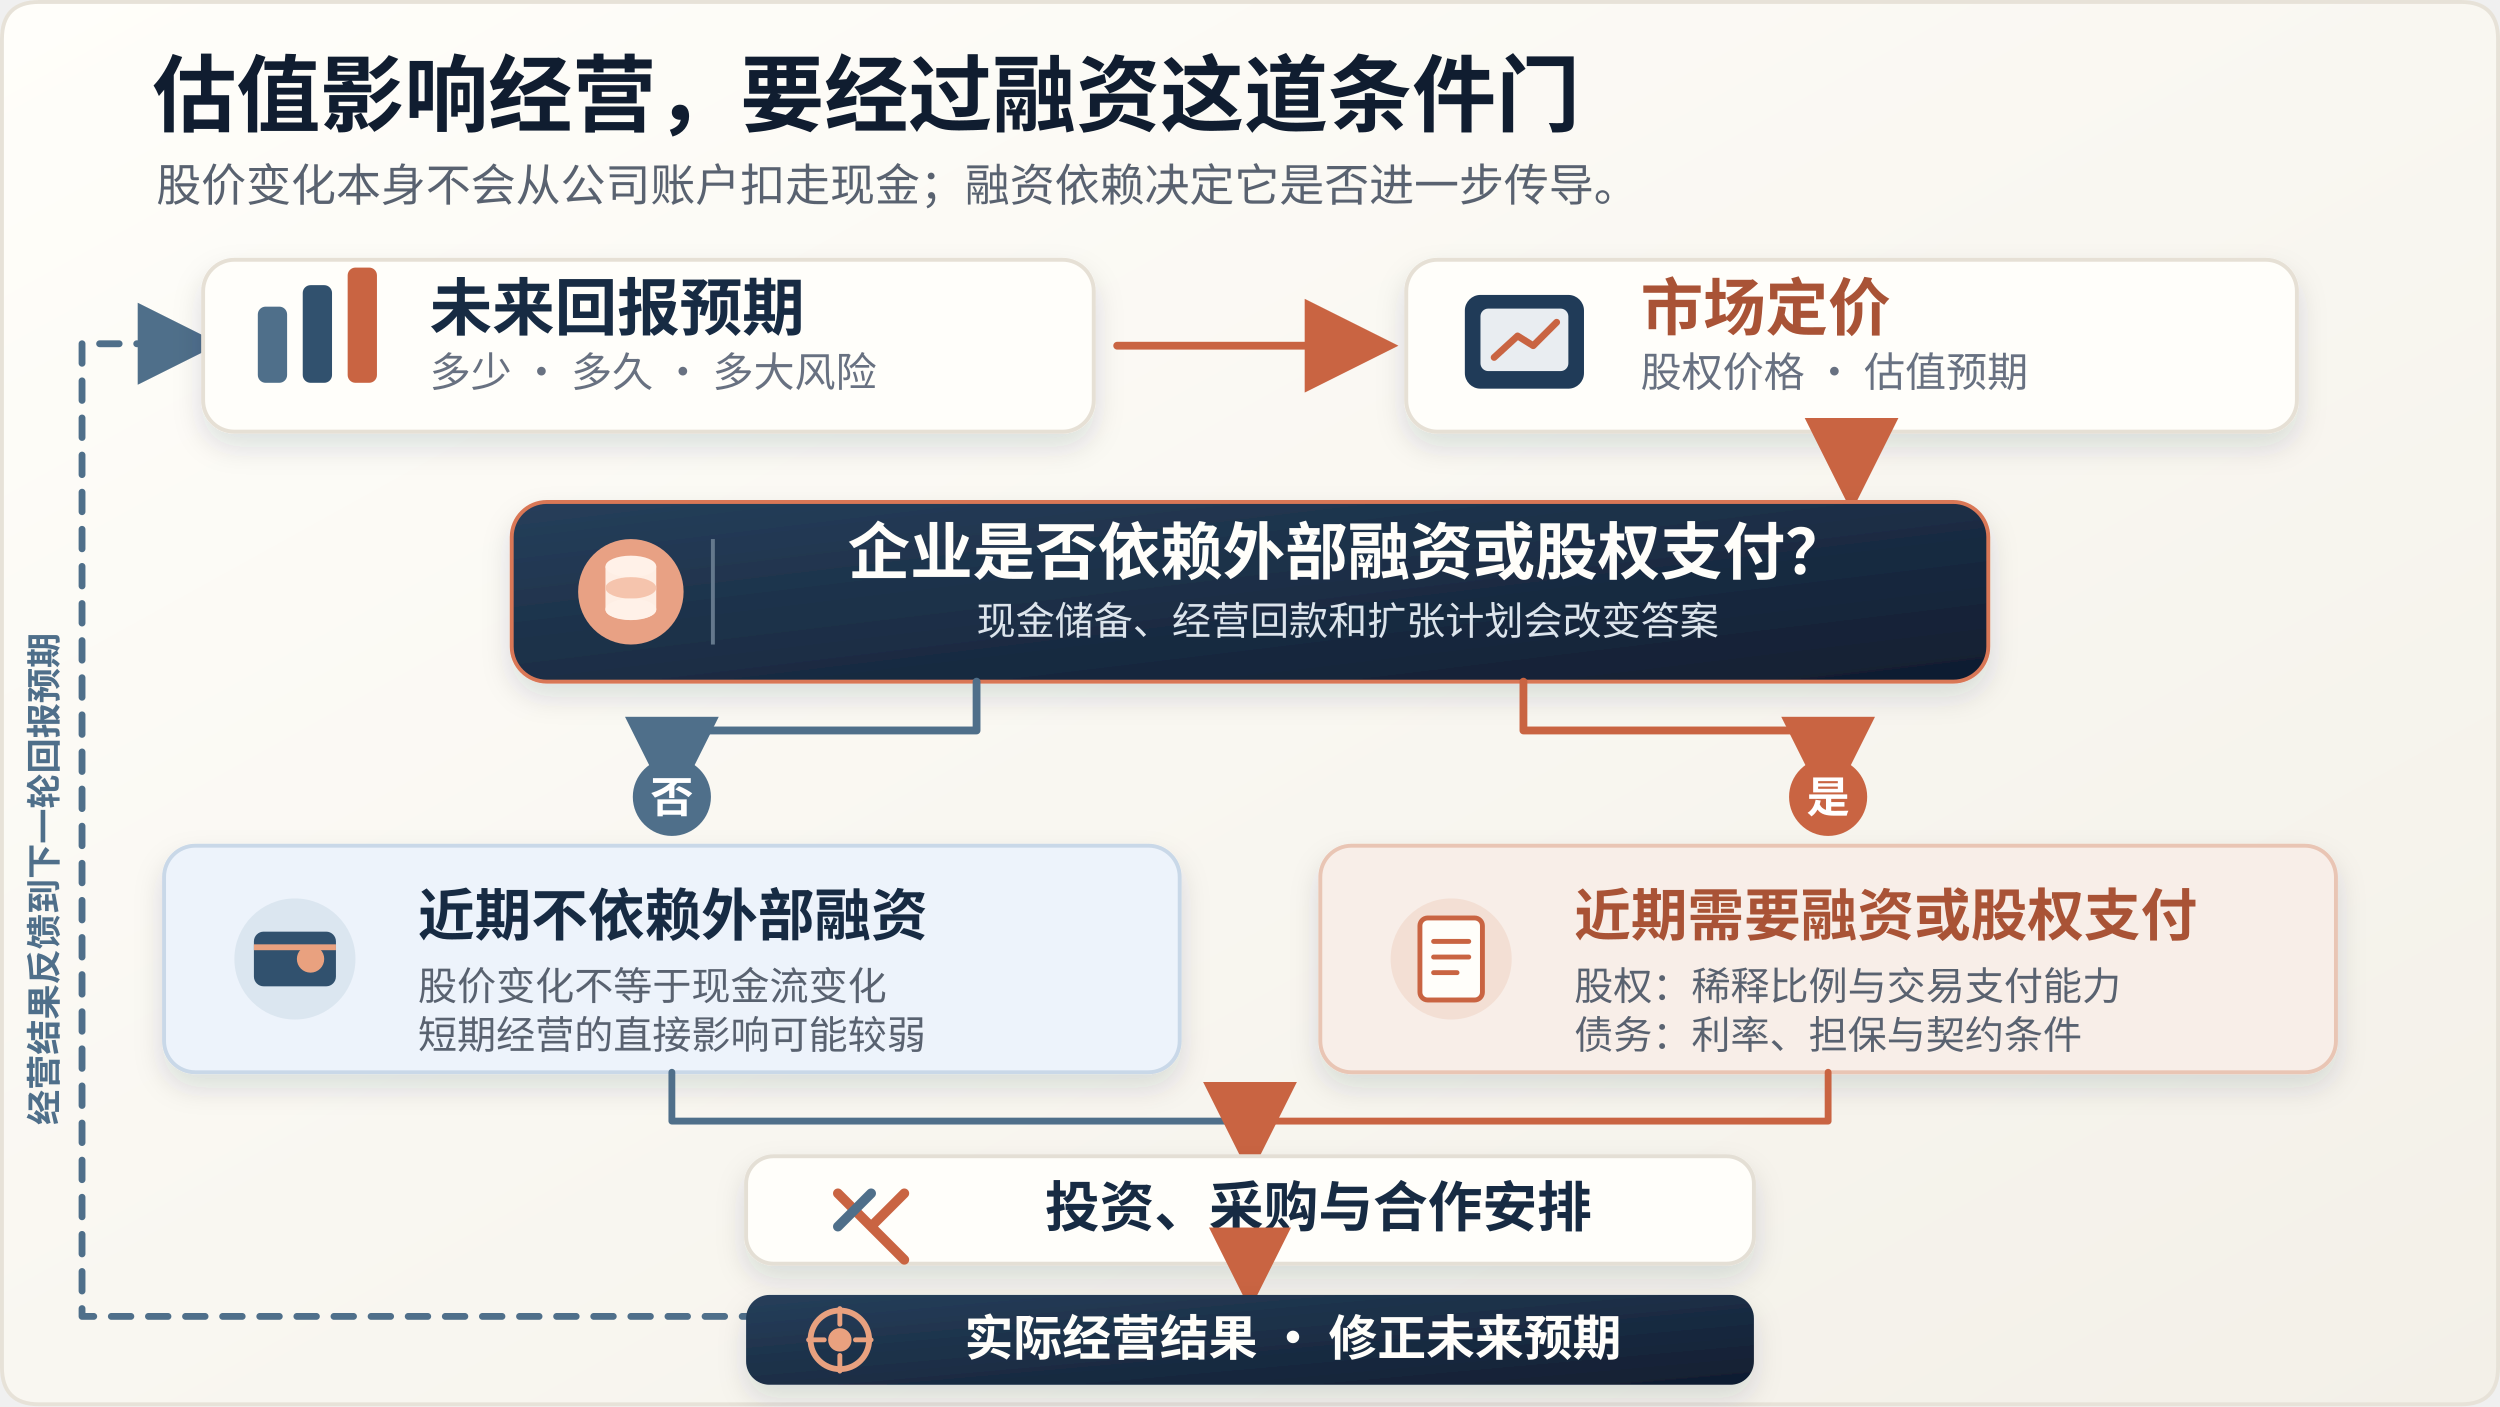
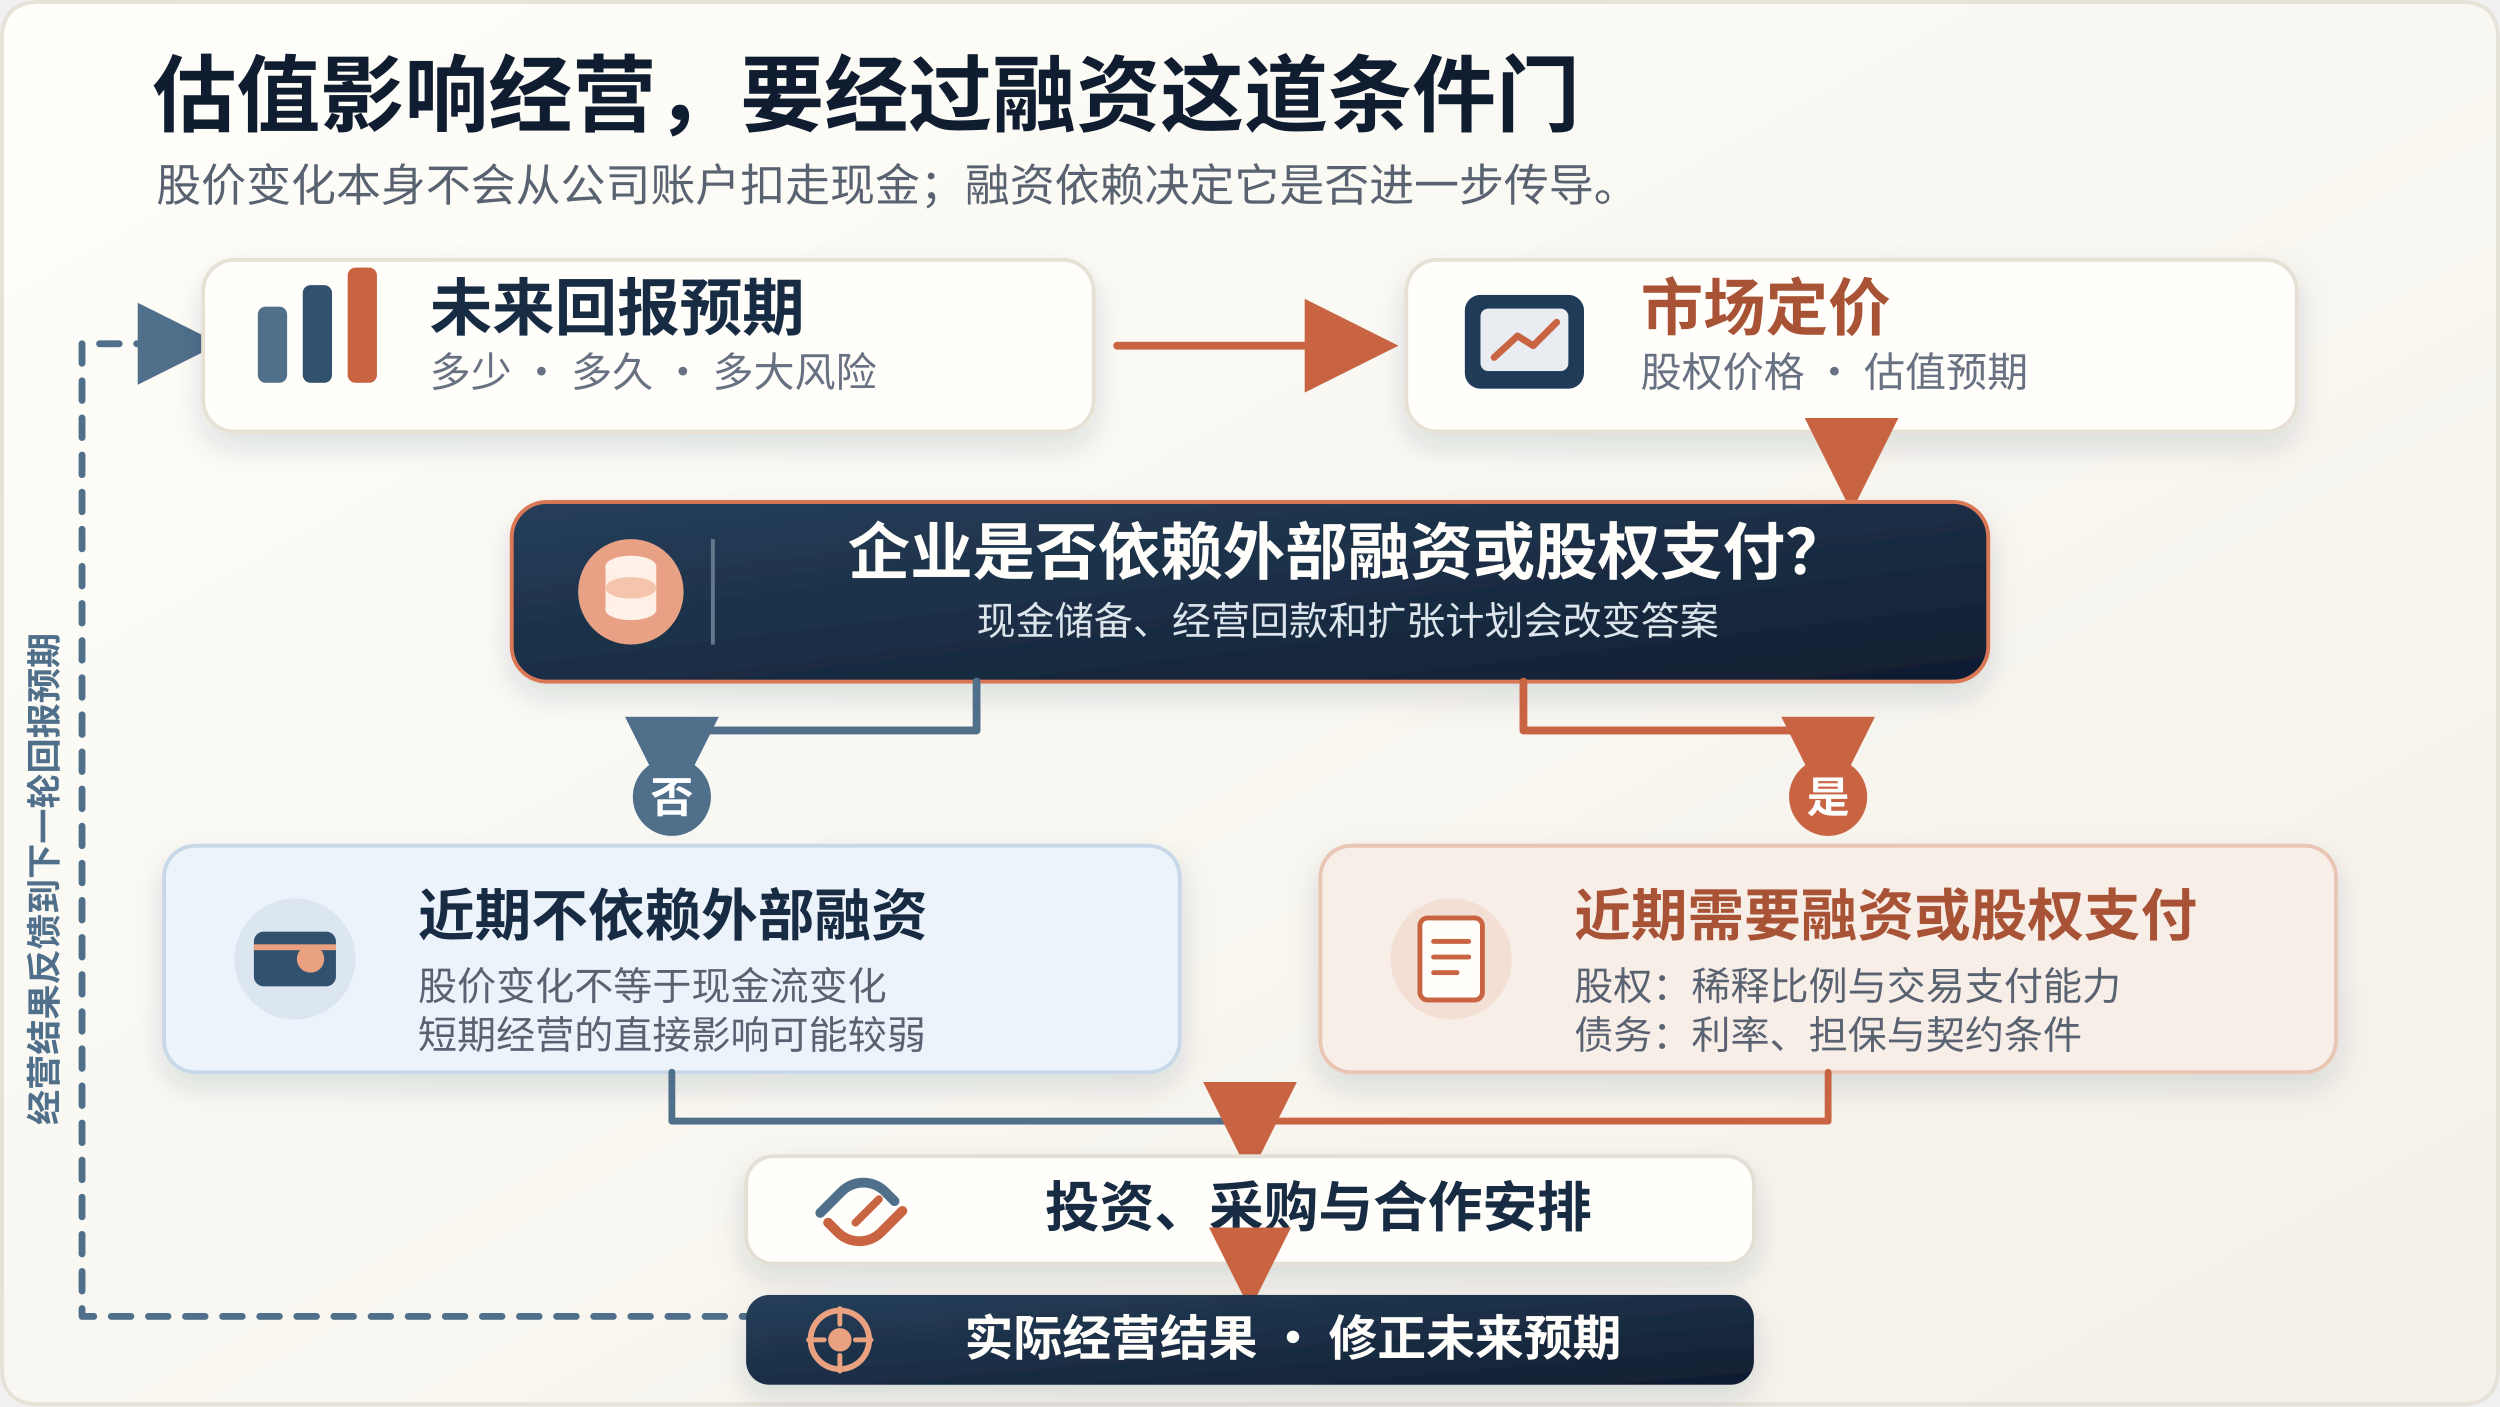
<svg xmlns="http://www.w3.org/2000/svg" width="1280" height="720" viewBox="0 0 1280 720" role="img" aria-labelledby="title desc">
  <defs>
    <linearGradient id="paper" x1="0" y1="0" x2="1" y2="1">
      <stop stop-color="#fffefa" />
      <stop offset="1" stop-color="#f3f0e8" />
    </linearGradient>
    <linearGradient id="navy" x1="0" y1="0" x2="1" y2="1">
      <stop stop-color="#263f5b" />
      <stop offset="1" stop-color="#101d30" />
    </linearGradient>
    <linearGradient id="clay" x1="0" y1="0" x2="1" y2="1">
      <stop stop-color="#e9a17f" />
      <stop offset="1" stop-color="#c96442" />
    </linearGradient>
    <filter id="lift" x="-20%" y="-30%" width="140%" height="180%">
      <feDropShadow dx="0" dy="7" stdDeviation="7" flood-color="#172b43" flood-opacity=".13" />
    </filter>
    <marker id="arrowClay" markerWidth="12" markerHeight="12" refX="9" refY="6" orient="auto">
      <path d="M0 0 L12 6 L0 12 Z" fill="#c96442" />
    </marker>
    <marker id="arrowBlue" markerWidth="12" markerHeight="12" refX="9" refY="6" orient="auto">
      <path d="M0 0 L12 6 L0 12 Z" fill="#4f6f8a" />
    </marker>
  </defs>
  <rect width="1280" height="720" rx="20" fill="url(#paper)" />
  <path d="M1 20 Q1 1 20 1 H1260 Q1279 1 1279 20 V700 Q1279 719 1260 719 H20 Q1 719 1 700 Z" fill="none" stroke="#e7e2d8" stroke-width="2" />
  <text x="78" y="64" font-family="Noto Sans CJK SC, Microsoft YaHei, sans-serif" font-size="43" font-weight="700" fill="#101d30">估值影响经营，要经过融资这道条件门</text>
  <text x="80" y="103" font-family="Noto Sans CJK SC, Microsoft YaHei, sans-serif" font-size="23" fill="#596270">股价变化本身不会从公司账户扣走现金；融资依赖决定它是否进一步传导。</text>
  <path d="M390 674 H42 V176 H102" fill="none" stroke="#4f6f8a" stroke-width="3.5" stroke-dasharray="10 9" stroke-linecap="round" stroke-linejoin="round" marker-end="url(#arrowBlue)" />
  <text x="29" y="450" transform="rotate(-90 29 450)" text-anchor="middle" font-family="Noto Sans CJK SC, Microsoft YaHei, sans-serif" font-size="18" font-weight="600" fill="#4f6f8a">经营结果反馈到下一轮回报预期</text>
  <g filter="url(#lift)">
    <rect x="104" y="133" width="456" height="88" rx="16" fill="#fffefa" stroke="#e6e0d5" stroke-width="2" />
    <rect x="720" y="133" width="456" height="88" rx="16" fill="#fffefa" stroke="#e6e0d5" stroke-width="2" />
  </g>
  <g>
    <rect x="132" y="157" width="15" height="39" rx="4" fill="#4f6f8a" />
    <rect x="155" y="146" width="15" height="50" rx="4" fill="#31516e" />
    <rect x="178" y="137" width="15" height="59" rx="4" fill="#c96442" />
    <text x="220" y="169" font-family="Noto Sans CJK SC, Microsoft YaHei, sans-serif" font-size="32" font-weight="700" fill="#172b43">未来回报预期</text>
    <text x="220" y="198" font-family="Noto Sans CJK SC, Microsoft YaHei, sans-serif" font-size="21" fill="#687181">多少 · 多久 · 多大风险</text>
  </g>
  <path d="M572 177 H704" fill="none" stroke="#c96442" stroke-width="4" stroke-linecap="round" marker-end="url(#arrowClay)" />
  <g>
    <rect x="750" y="151" width="61" height="48" rx="8" fill="#203b58" />
    <rect x="758" y="158" width="45" height="32" rx="4" fill="#e9edf1" />
    <path d="M765 183 L777 172 L785 177 L797 165" fill="none" stroke="#c96442" stroke-width="3.5" stroke-linecap="round" stroke-linejoin="round" />
    <text x="840" y="169" font-family="Noto Sans CJK SC, Microsoft YaHei, sans-serif" font-size="32" font-weight="700" fill="#a95336">市场定价</text>
    <text x="840" y="198" font-family="Noto Sans CJK SC, Microsoft YaHei, sans-serif" font-size="21" fill="#687181">股权价格 · 估值预期</text>
  </g>
  <path d="M948 223 V250" fill="none" stroke="#c96442" stroke-width="4" stroke-linecap="round" marker-end="url(#arrowClay)" />
  <g filter="url(#lift)">
    <rect x="262" y="257" width="756" height="92" rx="18" fill="url(#navy)" stroke="#d97757" stroke-width="2" />
  </g>
  <g>
    <circle cx="323" cy="303" r="27" fill="#e8a184" />
    <ellipse cx="323" cy="290" rx="13" ry="5.5" fill="#fff1e8" />
    <path d="M310 290 V312 C310 319 336 319 336 312 V290" fill="#fff1e8" opacity=".96" />
    <ellipse cx="323" cy="301" rx="13" ry="5.5" fill="#f5c4ad" />
    <ellipse cx="323" cy="312" rx="13" ry="5.5" fill="#fff1e8" />
    <path d="M365 276 V330" stroke="#64788c" stroke-width="2" />
    <text x="690" y="294" text-anchor="middle" font-family="Noto Sans CJK SC, Microsoft YaHei, sans-serif" font-size="32" font-weight="700" fill="#fffefa">企业是否依赖外部融资或股权支付？</text>
    <text x="690" y="325" text-anchor="middle" font-family="Noto Sans CJK SC, Microsoft YaHei, sans-serif" font-size="20" fill="#dce4ec">现金储备、经营回款和扩张计划会改变答案</text>
  </g>
  <path d="M500 349 V374 H344 V403" fill="none" stroke="#4f6f8a" stroke-width="4" stroke-linecap="round" stroke-linejoin="round" marker-end="url(#arrowBlue)" />
  <path d="M780 349 V374 H936 V403" fill="none" stroke="#c96442" stroke-width="4" stroke-linecap="round" stroke-linejoin="round" marker-end="url(#arrowClay)" />
  <circle cx="344" cy="408" r="20" fill="#4f6f8a" />
  <circle cx="936" cy="408" r="20" fill="#c96442" />
  <text x="344" y="416" text-anchor="middle" font-family="Noto Sans CJK SC, Microsoft YaHei, sans-serif" font-size="22" font-weight="700" fill="#fff">否</text>
  <text x="936" y="416" text-anchor="middle" font-family="Noto Sans CJK SC, Microsoft YaHei, sans-serif" font-size="22" font-weight="700" fill="#fff">是</text>
  <g filter="url(#lift)">
    <rect x="84" y="433" width="520" height="116" rx="16" fill="#edf3fb" stroke="#c9d8e8" stroke-width="2" />
    <rect x="676" y="433" width="520" height="116" rx="16" fill="#f8eee8" stroke="#e9c5b4" stroke-width="2" />
  </g>
  <g>
    <circle cx="151" cy="491" r="31" fill="#dbe6f0" />
    <rect x="130" y="477" width="42" height="28" rx="5" fill="#31516e" />
    <path d="M130 485 H172" stroke="#e9a17f" stroke-width="3" />
    <circle cx="159" cy="491" r="7" fill="#e9a17f" />
    <text x="214" y="479" font-family="Noto Sans CJK SC, Microsoft YaHei, sans-serif" font-size="29" font-weight="700" fill="#172b43">近期不依赖外部融资</text>
    <text x="214" y="512" font-family="Noto Sans CJK SC, Microsoft YaHei, sans-serif" font-size="20" fill="#596270">股价变化不等于现金流变化</text>
    <text x="214" y="537" font-family="Noto Sans CJK SC, Microsoft YaHei, sans-serif" font-size="20" fill="#596270">短期经营的直接影响可能较弱</text>
  </g>
  <g>
    <circle cx="743" cy="491" r="31" fill="#f3dfd4" />
    <rect x="727" y="470" width="32" height="42" rx="4" fill="#fffefa" stroke="#c96442" stroke-width="2.5" />
    <path d="M734 482 H752 M734 490 H752 M734 498 H746" stroke="#c96442" stroke-width="2.5" stroke-linecap="round" />
    <text x="806" y="479" font-family="Noto Sans CJK SC, Microsoft YaHei, sans-serif" font-size="29" font-weight="700" fill="#a95336">近期需要融资或股权支付</text>
    <text x="806" y="512" font-family="Noto Sans CJK SC, Microsoft YaHei, sans-serif" font-size="20" fill="#596270">股权：稀释比例与交易支付能力</text>
    <text x="806" y="537" font-family="Noto Sans CJK SC, Microsoft YaHei, sans-serif" font-size="20" fill="#596270">债务：利率、担保与契约条件</text>
  </g>
  <path d="M344 549 V574 H640 V590" fill="none" stroke="#4f6f8a" stroke-width="3.5" stroke-linecap="round" stroke-linejoin="round" />
  <path d="M936 549 V574 H640" fill="none" stroke="#c96442" stroke-width="3.5" stroke-linecap="round" stroke-linejoin="round" />
  <path d="M640 574 V590" fill="none" stroke="#c96442" stroke-width="4" marker-end="url(#arrowClay)" />
  <g filter="url(#lift)">
    <rect x="382" y="592" width="516" height="55" rx="14" fill="#fffefa" stroke="#e4dfd5" stroke-width="2" />
  </g>
  <g>
-     <path d="M429 611 L446 628 L463 611 M446 628 L463 645" fill="none" stroke="#c96442" stroke-width="5" stroke-linecap="round" stroke-linejoin="round" />
-     <path d="M429 628 L446 611" fill="none" stroke="#4f6f8a" stroke-width="5" stroke-linecap="round" />
+     <path d="M420 621 L431 610 C437 604 447 604 453 610 L458 615" fill="none" stroke="#4f6f8a" stroke-width="5" stroke-linecap="round" stroke-linejoin="round" />
+     <path d="M462 620 L451 631 C445 637 435 637 429 631 L424 626" fill="none" stroke="#c96442" stroke-width="5" stroke-linecap="round" stroke-linejoin="round" />
+     <path d="M438 626 L450 614" fill="none" stroke="#c96442" stroke-width="4" stroke-linecap="round" />
    <text x="675" y="628" text-anchor="middle" font-family="Noto Sans CJK SC, Microsoft YaHei, sans-serif" font-size="28" font-weight="700" fill="#172b43">投资、采购与合作安排</text>
  </g>
  <path d="M640 648 V660" fill="none" stroke="#c96442" stroke-width="3.5" marker-end="url(#arrowClay)" />
  <g filter="url(#lift)">
    <rect x="382" y="663" width="516" height="46" rx="12" fill="url(#navy)" />
  </g>
  <circle cx="430" cy="686" r="15" fill="none" stroke="#e9a17f" stroke-width="3" />
  <circle cx="430" cy="686" r="6" fill="#e9a17f" />
  <path d="M430 670 V678 M430 694 V702 M414 686 H422 M438 686 H446" stroke="#e9a17f" stroke-width="2.5" stroke-linecap="round" />
  <text x="662" y="694" text-anchor="middle" font-family="Noto Sans CJK SC, Microsoft YaHei, sans-serif" font-size="25" font-weight="700" fill="#fffefa">实际经营结果 · 修正未来预期</text>
</svg>
